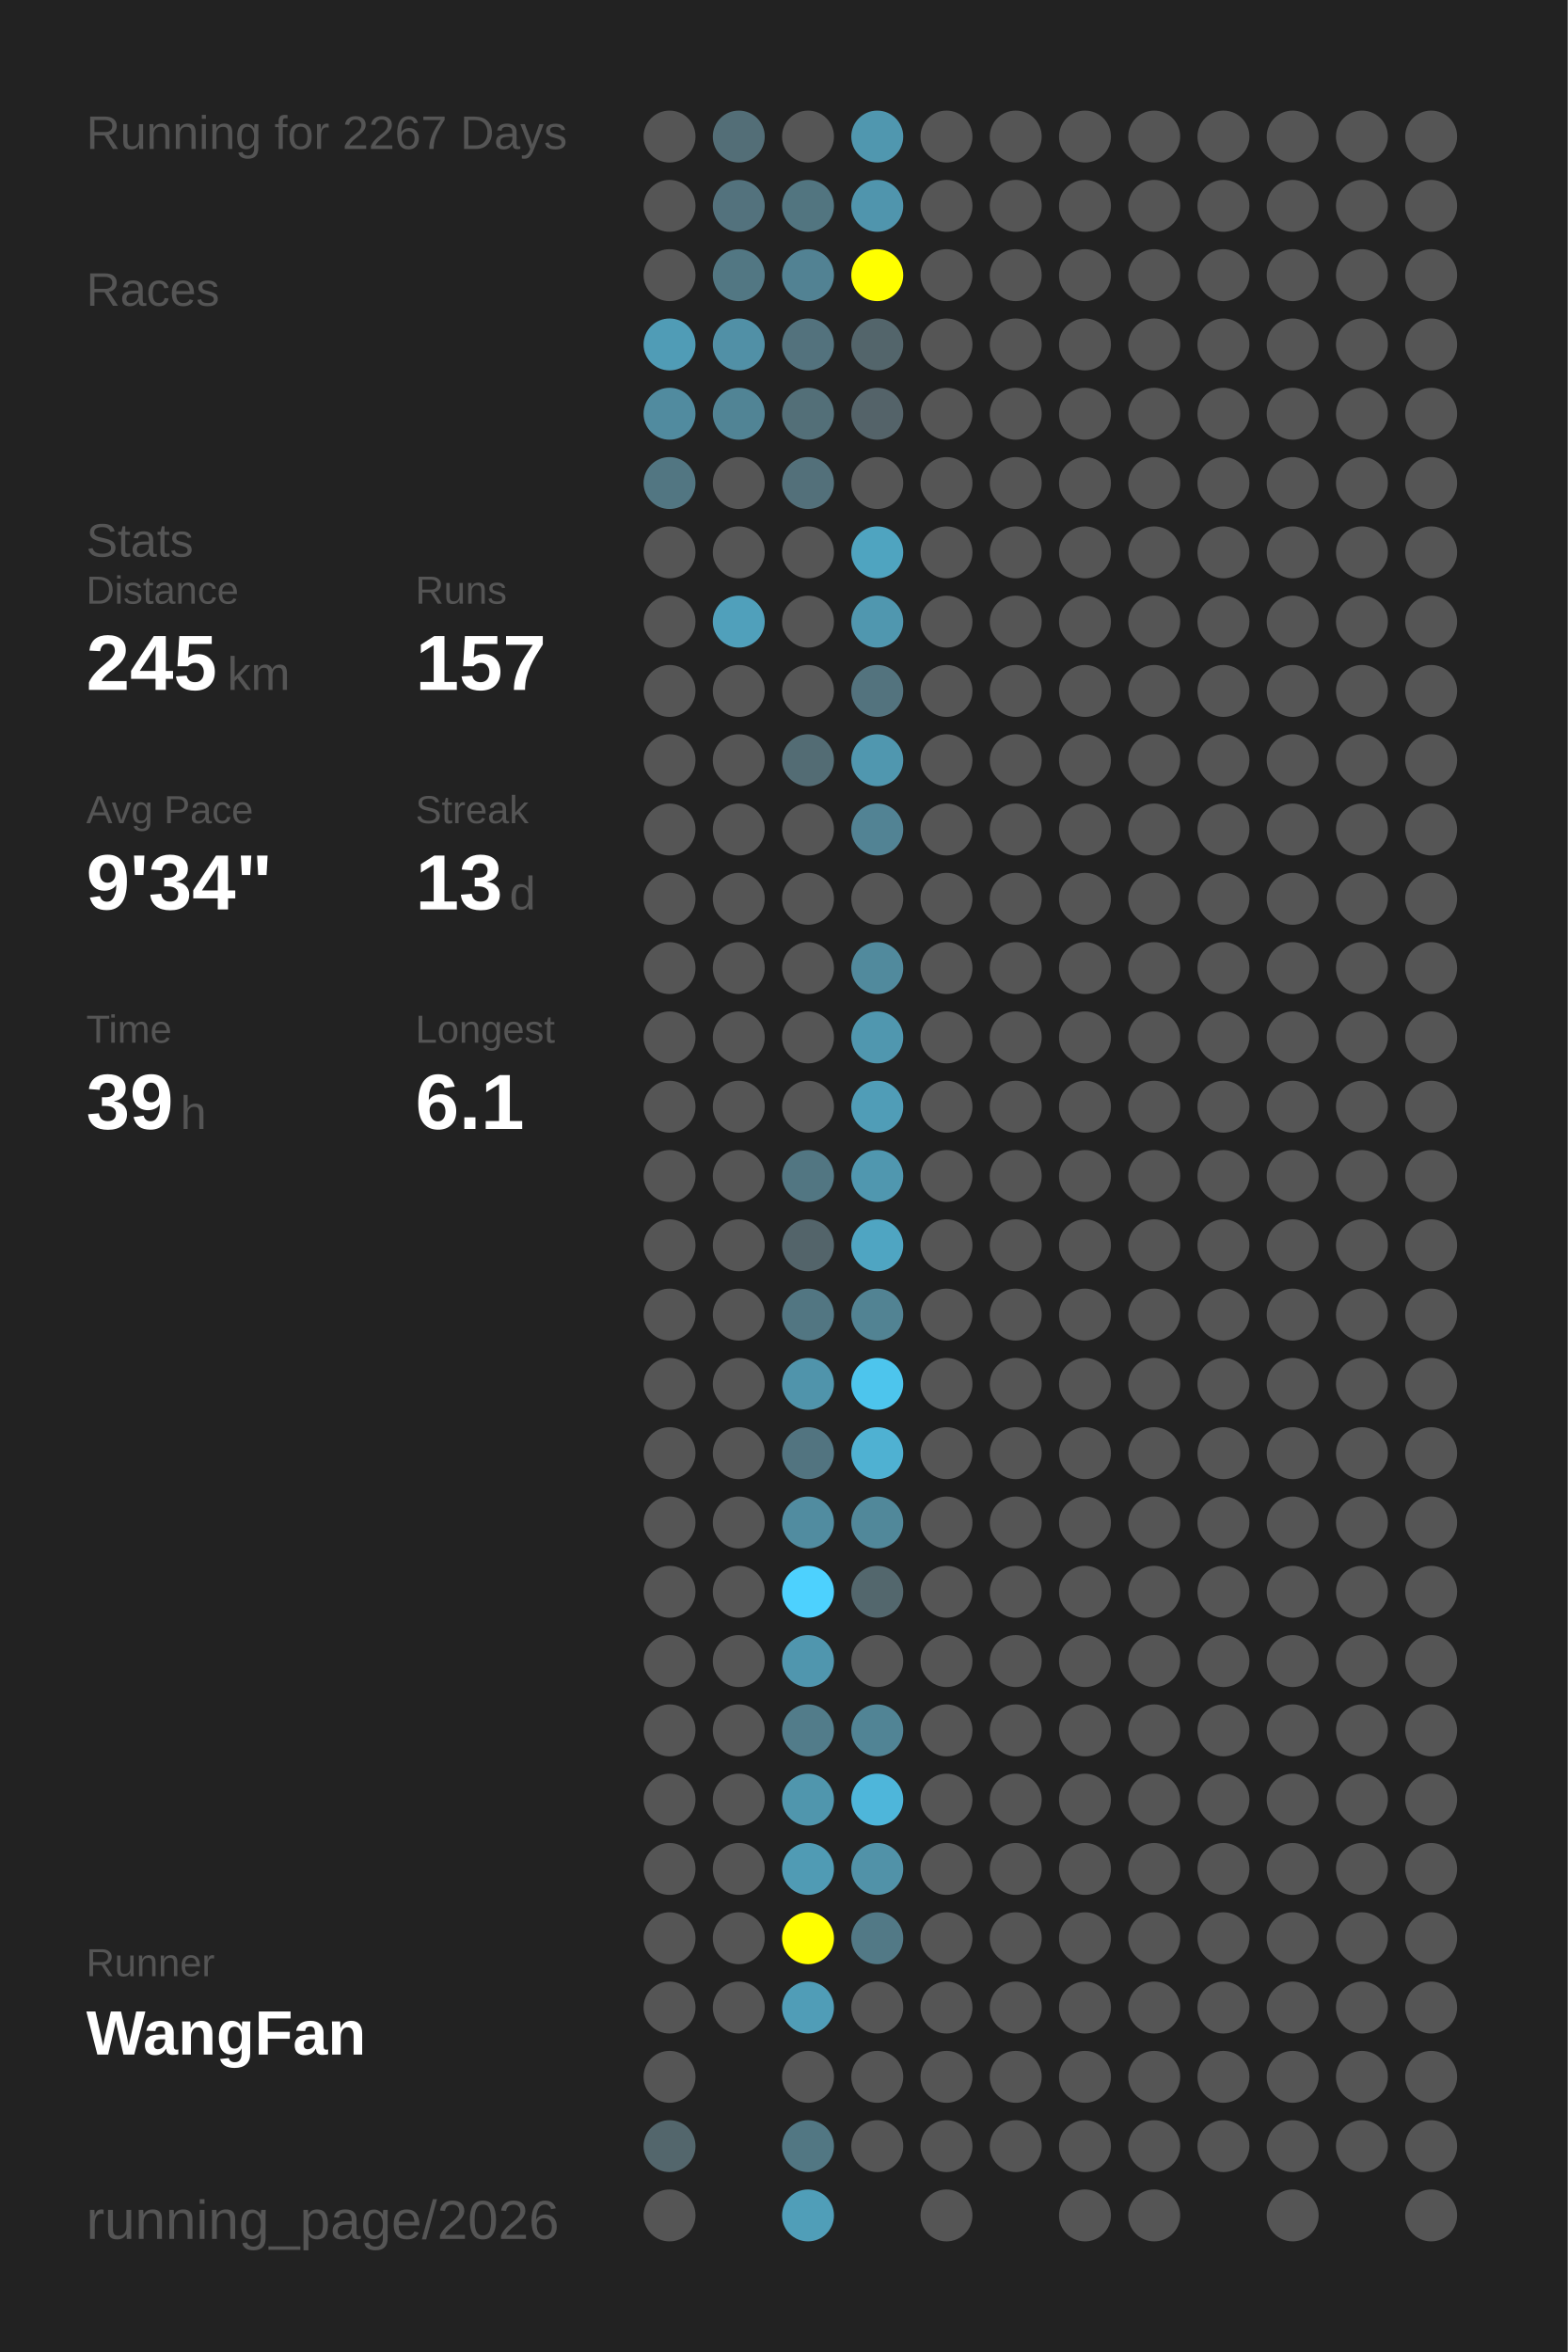
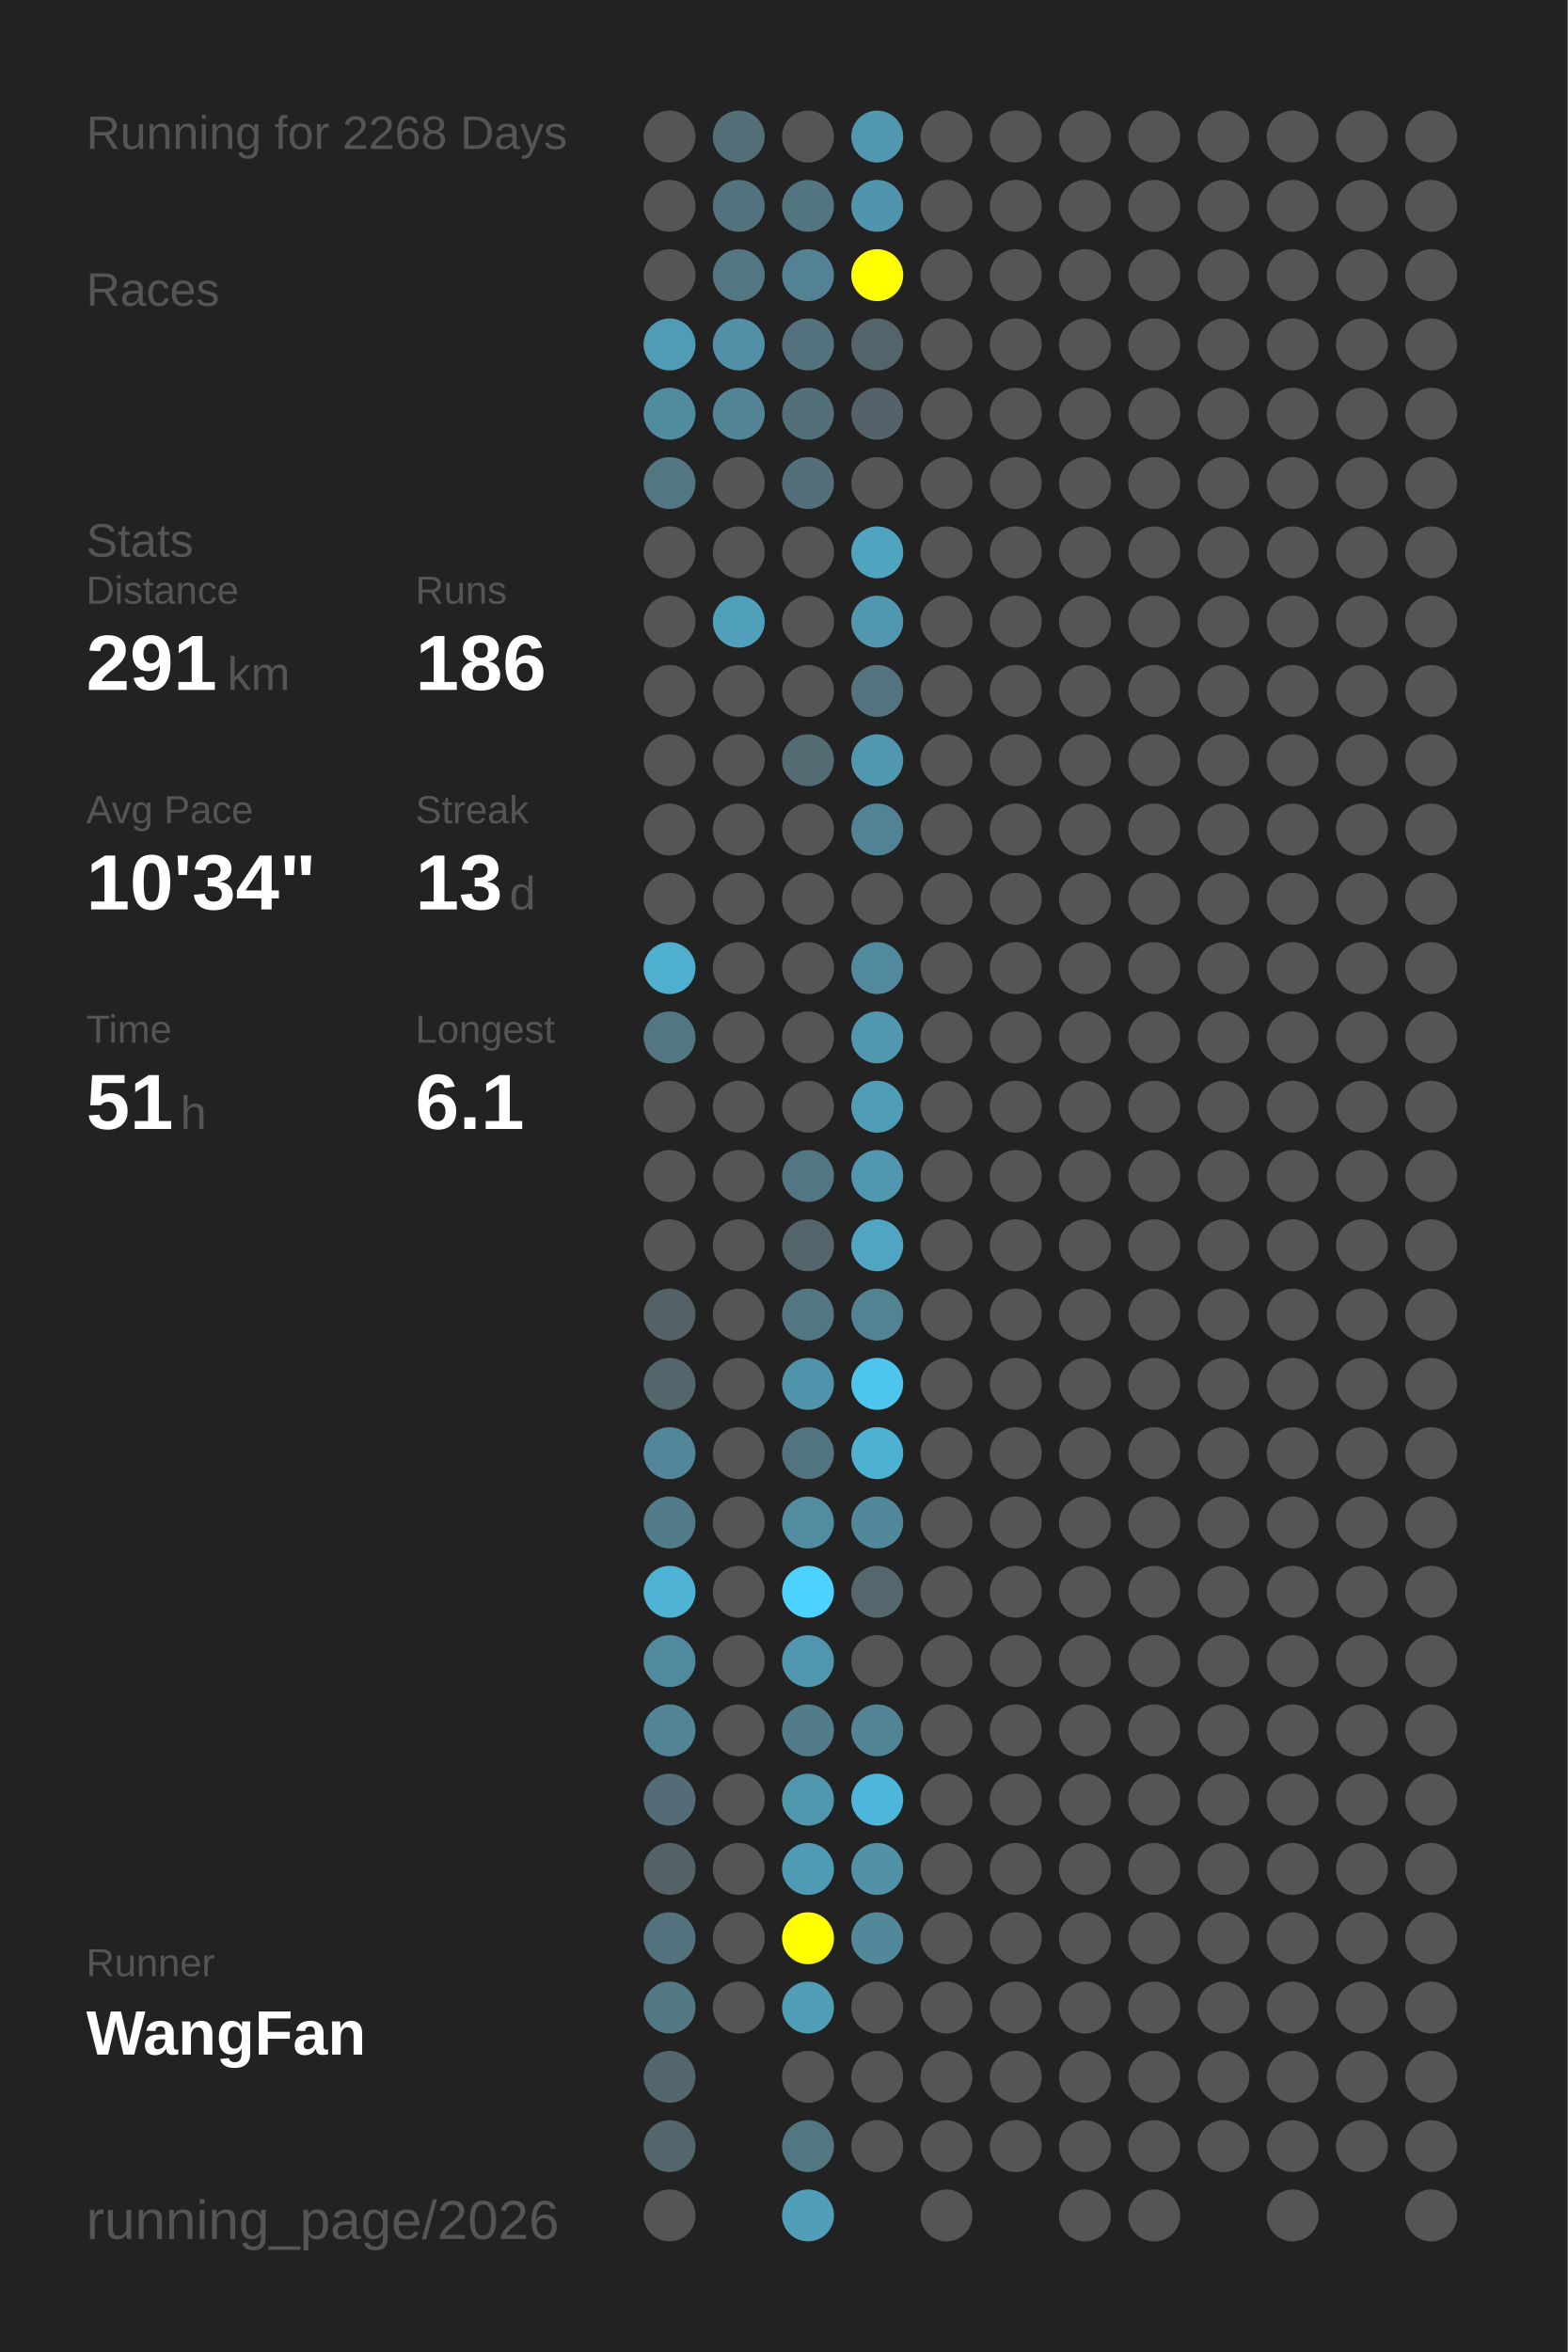
<svg xmlns="http://www.w3.org/2000/svg" baseProfile="full" height="300mm" version="1.1" viewBox="0,0,200,300" width="200mm">
  <defs />
  <rect fill="#222222" height="300" width="200" x="0" y="0" />
-   <text fill="#555555" style="font-size:6px; font-family:Arial;" x="11" y="19">Running for 2267 Days</text>
+   <text fill="#555555" style="font-size:6px; font-family:Arial;" x="11" y="19">Running for 2268 Days</text>
  <text fill="#555555" style="font-size:6px; font-family:Arial;" x="11" y="39">Races</text>
  <text fill="#555555" style="font-size:6px; font-family:Arial;" x="11" y="71">Stats</text>
  <text fill="#555555" style="font-size:5px; font-family:Arial;" x="11" y="77">Distance</text>
-   <text fill="#FFFFFF" style="font-size:10px; font-family:Arial; font-weight:bold;" x="11" y="88">245</text>
+   <text fill="#FFFFFF" style="font-size:10px; font-family:Arial; font-weight:bold;" x="11" y="88">291</text>
  <text fill="#555555" style="font-size:6px; font-family:Arial;" x="29" y="88">km</text>
  <text fill="#555555" style="font-size:5px; font-family:Arial;" x="53" y="77">Runs</text>
-   <text fill="#FFFFFF" style="font-size:10px; font-family:Arial; font-weight:bold;" x="53" y="88">157</text>
+   <text fill="#FFFFFF" style="font-size:10px; font-family:Arial; font-weight:bold;" x="53" y="88">186</text>
  <text fill="#555555" style="font-size:5px; font-family:Arial;" x="11" y="105">Avg Pace</text>
-   <text fill="#FFFFFF" style="font-size:10px; font-family:Arial; font-weight:bold;" x="11" y="116">9'34"</text>
+   <text fill="#FFFFFF" style="font-size:10px; font-family:Arial; font-weight:bold;" x="11" y="116">10'34"</text>
  <text fill="#555555" style="font-size:5px; font-family:Arial;" x="53" y="105">Streak</text>
  <text fill="#FFFFFF" style="font-size:10px; font-family:Arial; font-weight:bold;" x="53" y="116">13</text>
  <text fill="#555555" style="font-size:6px; font-family:Arial;" x="65" y="116">d</text>
  <text fill="#555555" style="font-size:5px; font-family:Arial;" x="11" y="133">Time</text>
-   <text fill="#FFFFFF" style="font-size:10px; font-family:Arial; font-weight:bold;" x="11" y="144">39</text>
+   <text fill="#FFFFFF" style="font-size:10px; font-family:Arial; font-weight:bold;" x="11" y="144">51</text>
  <text fill="#555555" style="font-size:6px; font-family:Arial;" x="23" y="144">h</text>
  <text fill="#555555" style="font-size:5px; font-family:Arial;" x="53" y="133">Longest</text>
  <text fill="#FFFFFF" style="font-size:10px; font-family:Arial; font-weight:bold;" x="53" y="144">6.1</text>
  <text fill="#555555" style="font-size:5px; font-family:Arial;" x="11" y="252.065">Runner</text>
  <text fill="#FFFFFF" style="font-size:8px; font-family:Arial; font-weight:bold;" x="11" y="262.065">WangFan</text>
  <text fill="#555555" style="font-size:7px; font-family:Arial;" x="11" y="285.581">running_page/2026</text>
  <circle cx="85.417" cy="17.419" fill="#555555" r="3.312" />
  <circle cx="85.417" cy="26.258" fill="#555555" r="3.312" />
  <circle cx="85.417" cy="35.097" fill="#555555" r="3.312" />
  <circle cx="85.417" cy="43.935" fill="#509cb6" r="3.312" />
  <circle cx="85.417" cy="52.774" fill="#518b9f" r="3.312" />
  <circle cx="85.417" cy="61.613" fill="#527682" r="3.312" />
  <circle cx="85.417" cy="70.452" fill="#555555" r="3.312" />
  <circle cx="85.417" cy="79.29" fill="#555555" r="3.312" />
  <circle cx="85.417" cy="88.129" fill="#555555" r="3.312" />
  <circle cx="85.417" cy="96.968" fill="#555555" r="3.312" />
  <circle cx="85.417" cy="105.806" fill="#555555" r="3.312" />
  <circle cx="85.417" cy="114.645" fill="#555555" r="3.312" />
-   <circle cx="85.417" cy="123.484" fill="#555555" r="3.312" />
-   <circle cx="85.417" cy="132.323" fill="#555555" r="3.312" />
+   <circle cx="85.417" cy="123.484" fill="#4fafcf" r="3.312" />
+   <circle cx="85.417" cy="132.323" fill="#527682" r="3.312" />
  <circle cx="85.417" cy="141.161" fill="#555555" r="3.312" />
  <circle cx="85.417" cy="150" fill="#555555" r="3.312" />
  <circle cx="85.417" cy="158.839" fill="#555555" r="3.312" />
-   <circle cx="85.417" cy="167.677" fill="#555555" r="3.312" />
-   <circle cx="85.417" cy="176.516" fill="#555555" r="3.312" />
-   <circle cx="85.417" cy="185.355" fill="#555555" r="3.312" />
-   <circle cx="85.417" cy="194.194" fill="#555555" r="3.312" />
-   <circle cx="85.417" cy="203.032" fill="#555555" r="3.312" />
-   <circle cx="85.417" cy="211.871" fill="#555555" r="3.312" />
-   <circle cx="85.417" cy="220.71" fill="#555555" r="3.312" />
-   <circle cx="85.417" cy="229.548" fill="#555555" r="3.312" />
-   <circle cx="85.417" cy="238.387" fill="#555555" r="3.312" />
-   <circle cx="85.417" cy="247.226" fill="#555555" r="3.312" />
-   <circle cx="85.417" cy="256.065" fill="#555555" r="3.312" />
-   <circle cx="85.417" cy="264.903" fill="#555555" r="3.312" />
+   <circle cx="85.417" cy="167.677" fill="#546166" r="3.312" />
+   <circle cx="85.417" cy="176.516" fill="#53666c" r="3.312" />
+   <circle cx="85.417" cy="185.355" fill="#518799" r="3.312" />
+   <circle cx="85.417" cy="194.194" fill="#527c8a" r="3.312" />
+   <circle cx="85.417" cy="203.032" fill="#4eb3d5" r="3.312" />
+   <circle cx="85.417" cy="211.871" fill="#518a9e" r="3.312" />
+   <circle cx="85.417" cy="220.71" fill="#518596" r="3.312" />
+   <circle cx="85.417" cy="229.548" fill="#536c75" r="3.312" />
+   <circle cx="85.417" cy="238.387" fill="#546267" r="3.312" />
+   <circle cx="85.417" cy="247.226" fill="#53727d" r="3.312" />
+   <circle cx="85.417" cy="256.065" fill="#527885" r="3.312" />
+   <circle cx="85.417" cy="264.903" fill="#53666d" r="3.312" />
  <circle cx="85.417" cy="273.742" fill="#53666c" r="3.312" />
  <circle cx="85.417" cy="282.581" fill="#555555" r="3.312" />
  <circle cx="94.25" cy="17.419" fill="#536e77" r="3.312" />
  <circle cx="94.25" cy="26.258" fill="#53727d" r="3.312" />
  <circle cx="94.25" cy="35.097" fill="#527783" r="3.312" />
  <circle cx="94.25" cy="43.935" fill="#5190a6" r="3.312" />
  <circle cx="94.25" cy="52.774" fill="#518495" r="3.312" />
  <circle cx="94.25" cy="61.613" fill="#555555" r="3.312" />
  <circle cx="94.25" cy="70.452" fill="#555555" r="3.312" />
  <circle cx="94.25" cy="79.29" fill="#50a0bb" r="3.312" />
  <circle cx="94.25" cy="88.129" fill="#555555" r="3.312" />
  <circle cx="94.25" cy="96.968" fill="#555555" r="3.312" />
  <circle cx="94.25" cy="105.806" fill="#555555" r="3.312" />
  <circle cx="94.25" cy="114.645" fill="#555555" r="3.312" />
  <circle cx="94.25" cy="123.484" fill="#555555" r="3.312" />
  <circle cx="94.25" cy="132.323" fill="#555555" r="3.312" />
  <circle cx="94.25" cy="141.161" fill="#555555" r="3.312" />
  <circle cx="94.25" cy="150" fill="#555555" r="3.312" />
  <circle cx="94.25" cy="158.839" fill="#555555" r="3.312" />
  <circle cx="94.25" cy="167.677" fill="#555555" r="3.312" />
  <circle cx="94.25" cy="176.516" fill="#555555" r="3.312" />
  <circle cx="94.25" cy="185.355" fill="#555555" r="3.312" />
  <circle cx="94.25" cy="194.194" fill="#555555" r="3.312" />
  <circle cx="94.25" cy="203.032" fill="#555555" r="3.312" />
  <circle cx="94.25" cy="211.871" fill="#555555" r="3.312" />
  <circle cx="94.25" cy="220.71" fill="#555555" r="3.312" />
  <circle cx="94.25" cy="229.548" fill="#555555" r="3.312" />
  <circle cx="94.25" cy="238.387" fill="#555555" r="3.312" />
  <circle cx="94.25" cy="247.226" fill="#555555" r="3.312" />
  <circle cx="94.25" cy="256.065" fill="#555555" r="3.312" />
  <circle cx="103.083" cy="17.419" fill="#555555" r="3.312" />
  <circle cx="103.083" cy="26.258" fill="#527580" r="3.312" />
  <circle cx="103.083" cy="35.097" fill="#528293" r="3.312" />
  <circle cx="103.083" cy="43.935" fill="#53727d" r="3.312" />
  <circle cx="103.083" cy="52.774" fill="#536f78" r="3.312" />
  <circle cx="103.083" cy="61.613" fill="#53707a" r="3.312" />
  <circle cx="103.083" cy="70.452" fill="#555555" r="3.312" />
  <circle cx="103.083" cy="79.29" fill="#555555" r="3.312" />
  <circle cx="103.083" cy="88.129" fill="#555555" r="3.312" />
  <circle cx="103.083" cy="96.968" fill="#536c74" r="3.312" />
  <circle cx="103.083" cy="105.806" fill="#555555" r="3.312" />
  <circle cx="103.083" cy="114.645" fill="#555555" r="3.312" />
  <circle cx="103.083" cy="123.484" fill="#555555" r="3.312" />
  <circle cx="103.083" cy="132.323" fill="#555555" r="3.312" />
  <circle cx="103.083" cy="141.161" fill="#555555" r="3.312" />
  <circle cx="103.083" cy="150" fill="#527682" r="3.312" />
  <circle cx="103.083" cy="158.839" fill="#53646a" r="3.312" />
  <circle cx="103.083" cy="167.677" fill="#527682" r="3.312" />
  <circle cx="103.083" cy="176.516" fill="#5094ab" r="3.312" />
  <circle cx="103.083" cy="185.355" fill="#527480" r="3.312" />
  <circle cx="103.083" cy="194.194" fill="#518ca0" r="3.312" />
  <circle cx="103.083" cy="203.032" fill="#4dd1fe" r="3.312" />
  <circle cx="103.083" cy="211.871" fill="#5096ae" r="3.312" />
  <circle cx="103.083" cy="220.71" fill="#527c8a" r="3.312" />
  <circle cx="103.083" cy="229.548" fill="#5096ad" r="3.312" />
  <circle cx="103.083" cy="238.387" fill="#509bb4" r="3.312" />
  <circle cx="103.083" cy="247.226" fill="#FFFF00" r="3.312" />
  <circle cx="103.083" cy="256.065" fill="#509db7" r="3.312" />
  <circle cx="103.083" cy="264.903" fill="#555555" r="3.312" />
  <circle cx="103.083" cy="273.742" fill="#527783" r="3.312" />
  <circle cx="103.083" cy="282.581" fill="#509eb8" r="3.312" />
  <circle cx="111.917" cy="17.419" fill="#5097af" r="3.312" />
  <circle cx="111.917" cy="26.258" fill="#5095ad" r="3.312" />
  <circle cx="111.917" cy="35.097" fill="#FFFF00" r="3.312" />
  <circle cx="111.917" cy="43.935" fill="#53656b" r="3.312" />
  <circle cx="111.917" cy="52.774" fill="#546369" r="3.312" />
  <circle cx="111.917" cy="61.613" fill="#555555" r="3.312" />
  <circle cx="111.917" cy="70.452" fill="#4fa4c0" r="3.312" />
  <circle cx="111.917" cy="79.29" fill="#5097af" r="3.312" />
  <circle cx="111.917" cy="88.129" fill="#53737e" r="3.312" />
  <circle cx="111.917" cy="96.968" fill="#5097af" r="3.312" />
  <circle cx="111.917" cy="105.806" fill="#528394" r="3.312" />
  <circle cx="111.917" cy="114.645" fill="#555555" r="3.312" />
  <circle cx="111.917" cy="123.484" fill="#518a9d" r="3.312" />
  <circle cx="111.917" cy="132.323" fill="#5097af" r="3.312" />
  <circle cx="111.917" cy="141.161" fill="#509db7" r="3.312" />
  <circle cx="111.917" cy="150" fill="#5097af" r="3.312" />
  <circle cx="111.917" cy="158.839" fill="#4fa5c2" r="3.312" />
  <circle cx="111.917" cy="167.677" fill="#528393" r="3.312" />
  <circle cx="111.917" cy="176.516" fill="#4dc5ed" r="3.312" />
  <circle cx="111.917" cy="185.355" fill="#4fb1d2" r="3.312" />
  <circle cx="111.917" cy="194.194" fill="#51889a" r="3.312" />
  <circle cx="111.917" cy="203.032" fill="#53676d" r="3.312" />
  <circle cx="111.917" cy="211.871" fill="#555555" r="3.312" />
  <circle cx="111.917" cy="220.71" fill="#518495" r="3.312" />
  <circle cx="111.917" cy="229.548" fill="#4eb6da" r="3.312" />
  <circle cx="111.917" cy="238.387" fill="#5192a8" r="3.312" />
-   <circle cx="111.917" cy="247.226" fill="#527986" r="3.312" />
+   <circle cx="111.917" cy="247.226" fill="#51889a" r="3.312" />
  <circle cx="111.917" cy="256.065" fill="#555555" r="3.312" />
  <circle cx="111.917" cy="264.903" fill="#555555" r="3.312" />
  <circle cx="111.917" cy="273.742" fill="#555555" r="3.312" />
  <circle cx="120.75" cy="17.419" fill="#555555" r="3.312" />
  <circle cx="120.75" cy="26.258" fill="#555555" r="3.312" />
  <circle cx="120.75" cy="35.097" fill="#555555" r="3.312" />
  <circle cx="120.75" cy="43.935" fill="#555555" r="3.312" />
  <circle cx="120.75" cy="52.774" fill="#555555" r="3.312" />
  <circle cx="120.75" cy="61.613" fill="#555555" r="3.312" />
  <circle cx="120.75" cy="70.452" fill="#555555" r="3.312" />
  <circle cx="120.75" cy="79.29" fill="#555555" r="3.312" />
  <circle cx="120.75" cy="88.129" fill="#555555" r="3.312" />
  <circle cx="120.75" cy="96.968" fill="#555555" r="3.312" />
  <circle cx="120.75" cy="105.806" fill="#555555" r="3.312" />
  <circle cx="120.75" cy="114.645" fill="#555555" r="3.312" />
  <circle cx="120.75" cy="123.484" fill="#555555" r="3.312" />
  <circle cx="120.75" cy="132.323" fill="#555555" r="3.312" />
  <circle cx="120.75" cy="141.161" fill="#555555" r="3.312" />
  <circle cx="120.75" cy="150" fill="#555555" r="3.312" />
  <circle cx="120.75" cy="158.839" fill="#555555" r="3.312" />
  <circle cx="120.75" cy="167.677" fill="#555555" r="3.312" />
  <circle cx="120.75" cy="176.516" fill="#555555" r="3.312" />
  <circle cx="120.75" cy="185.355" fill="#555555" r="3.312" />
  <circle cx="120.75" cy="194.194" fill="#555555" r="3.312" />
  <circle cx="120.75" cy="203.032" fill="#555555" r="3.312" />
  <circle cx="120.75" cy="211.871" fill="#555555" r="3.312" />
  <circle cx="120.75" cy="220.71" fill="#555555" r="3.312" />
  <circle cx="120.75" cy="229.548" fill="#555555" r="3.312" />
  <circle cx="120.75" cy="238.387" fill="#555555" r="3.312" />
  <circle cx="120.75" cy="247.226" fill="#555555" r="3.312" />
  <circle cx="120.75" cy="256.065" fill="#555555" r="3.312" />
  <circle cx="120.75" cy="264.903" fill="#555555" r="3.312" />
  <circle cx="120.75" cy="273.742" fill="#555555" r="3.312" />
  <circle cx="120.75" cy="282.581" fill="#555555" r="3.312" />
  <circle cx="129.583" cy="17.419" fill="#555555" r="3.312" />
  <circle cx="129.583" cy="26.258" fill="#555555" r="3.312" />
  <circle cx="129.583" cy="35.097" fill="#555555" r="3.312" />
  <circle cx="129.583" cy="43.935" fill="#555555" r="3.312" />
  <circle cx="129.583" cy="52.774" fill="#555555" r="3.312" />
  <circle cx="129.583" cy="61.613" fill="#555555" r="3.312" />
  <circle cx="129.583" cy="70.452" fill="#555555" r="3.312" />
  <circle cx="129.583" cy="79.29" fill="#555555" r="3.312" />
  <circle cx="129.583" cy="88.129" fill="#555555" r="3.312" />
  <circle cx="129.583" cy="96.968" fill="#555555" r="3.312" />
  <circle cx="129.583" cy="105.806" fill="#555555" r="3.312" />
  <circle cx="129.583" cy="114.645" fill="#555555" r="3.312" />
  <circle cx="129.583" cy="123.484" fill="#555555" r="3.312" />
  <circle cx="129.583" cy="132.323" fill="#555555" r="3.312" />
  <circle cx="129.583" cy="141.161" fill="#555555" r="3.312" />
  <circle cx="129.583" cy="150" fill="#555555" r="3.312" />
  <circle cx="129.583" cy="158.839" fill="#555555" r="3.312" />
  <circle cx="129.583" cy="167.677" fill="#555555" r="3.312" />
  <circle cx="129.583" cy="176.516" fill="#555555" r="3.312" />
  <circle cx="129.583" cy="185.355" fill="#555555" r="3.312" />
  <circle cx="129.583" cy="194.194" fill="#555555" r="3.312" />
  <circle cx="129.583" cy="203.032" fill="#555555" r="3.312" />
  <circle cx="129.583" cy="211.871" fill="#555555" r="3.312" />
  <circle cx="129.583" cy="220.71" fill="#555555" r="3.312" />
  <circle cx="129.583" cy="229.548" fill="#555555" r="3.312" />
  <circle cx="129.583" cy="238.387" fill="#555555" r="3.312" />
  <circle cx="129.583" cy="247.226" fill="#555555" r="3.312" />
  <circle cx="129.583" cy="256.065" fill="#555555" r="3.312" />
  <circle cx="129.583" cy="264.903" fill="#555555" r="3.312" />
  <circle cx="129.583" cy="273.742" fill="#555555" r="3.312" />
  <circle cx="138.417" cy="17.419" fill="#555555" r="3.312" />
  <circle cx="138.417" cy="26.258" fill="#555555" r="3.312" />
  <circle cx="138.417" cy="35.097" fill="#555555" r="3.312" />
  <circle cx="138.417" cy="43.935" fill="#555555" r="3.312" />
  <circle cx="138.417" cy="52.774" fill="#555555" r="3.312" />
  <circle cx="138.417" cy="61.613" fill="#555555" r="3.312" />
  <circle cx="138.417" cy="70.452" fill="#555555" r="3.312" />
  <circle cx="138.417" cy="79.29" fill="#555555" r="3.312" />
  <circle cx="138.417" cy="88.129" fill="#555555" r="3.312" />
  <circle cx="138.417" cy="96.968" fill="#555555" r="3.312" />
  <circle cx="138.417" cy="105.806" fill="#555555" r="3.312" />
  <circle cx="138.417" cy="114.645" fill="#555555" r="3.312" />
  <circle cx="138.417" cy="123.484" fill="#555555" r="3.312" />
  <circle cx="138.417" cy="132.323" fill="#555555" r="3.312" />
  <circle cx="138.417" cy="141.161" fill="#555555" r="3.312" />
  <circle cx="138.417" cy="150" fill="#555555" r="3.312" />
  <circle cx="138.417" cy="158.839" fill="#555555" r="3.312" />
  <circle cx="138.417" cy="167.677" fill="#555555" r="3.312" />
  <circle cx="138.417" cy="176.516" fill="#555555" r="3.312" />
  <circle cx="138.417" cy="185.355" fill="#555555" r="3.312" />
  <circle cx="138.417" cy="194.194" fill="#555555" r="3.312" />
  <circle cx="138.417" cy="203.032" fill="#555555" r="3.312" />
  <circle cx="138.417" cy="211.871" fill="#555555" r="3.312" />
  <circle cx="138.417" cy="220.71" fill="#555555" r="3.312" />
  <circle cx="138.417" cy="229.548" fill="#555555" r="3.312" />
  <circle cx="138.417" cy="238.387" fill="#555555" r="3.312" />
  <circle cx="138.417" cy="247.226" fill="#555555" r="3.312" />
  <circle cx="138.417" cy="256.065" fill="#555555" r="3.312" />
  <circle cx="138.417" cy="264.903" fill="#555555" r="3.312" />
  <circle cx="138.417" cy="273.742" fill="#555555" r="3.312" />
  <circle cx="138.417" cy="282.581" fill="#555555" r="3.312" />
  <circle cx="147.25" cy="17.419" fill="#555555" r="3.312" />
  <circle cx="147.25" cy="26.258" fill="#555555" r="3.312" />
  <circle cx="147.25" cy="35.097" fill="#555555" r="3.312" />
  <circle cx="147.25" cy="43.935" fill="#555555" r="3.312" />
  <circle cx="147.25" cy="52.774" fill="#555555" r="3.312" />
  <circle cx="147.25" cy="61.613" fill="#555555" r="3.312" />
  <circle cx="147.25" cy="70.452" fill="#555555" r="3.312" />
  <circle cx="147.25" cy="79.29" fill="#555555" r="3.312" />
  <circle cx="147.25" cy="88.129" fill="#555555" r="3.312" />
  <circle cx="147.25" cy="96.968" fill="#555555" r="3.312" />
  <circle cx="147.25" cy="105.806" fill="#555555" r="3.312" />
  <circle cx="147.25" cy="114.645" fill="#555555" r="3.312" />
  <circle cx="147.25" cy="123.484" fill="#555555" r="3.312" />
  <circle cx="147.25" cy="132.323" fill="#555555" r="3.312" />
  <circle cx="147.25" cy="141.161" fill="#555555" r="3.312" />
  <circle cx="147.25" cy="150" fill="#555555" r="3.312" />
  <circle cx="147.25" cy="158.839" fill="#555555" r="3.312" />
  <circle cx="147.25" cy="167.677" fill="#555555" r="3.312" />
  <circle cx="147.25" cy="176.516" fill="#555555" r="3.312" />
  <circle cx="147.25" cy="185.355" fill="#555555" r="3.312" />
  <circle cx="147.25" cy="194.194" fill="#555555" r="3.312" />
  <circle cx="147.25" cy="203.032" fill="#555555" r="3.312" />
  <circle cx="147.25" cy="211.871" fill="#555555" r="3.312" />
  <circle cx="147.25" cy="220.71" fill="#555555" r="3.312" />
  <circle cx="147.25" cy="229.548" fill="#555555" r="3.312" />
  <circle cx="147.25" cy="238.387" fill="#555555" r="3.312" />
  <circle cx="147.25" cy="247.226" fill="#555555" r="3.312" />
  <circle cx="147.25" cy="256.065" fill="#555555" r="3.312" />
  <circle cx="147.25" cy="264.903" fill="#555555" r="3.312" />
  <circle cx="147.25" cy="273.742" fill="#555555" r="3.312" />
  <circle cx="147.25" cy="282.581" fill="#555555" r="3.312" />
  <circle cx="156.083" cy="17.419" fill="#555555" r="3.312" />
  <circle cx="156.083" cy="26.258" fill="#555555" r="3.312" />
  <circle cx="156.083" cy="35.097" fill="#555555" r="3.312" />
  <circle cx="156.083" cy="43.935" fill="#555555" r="3.312" />
  <circle cx="156.083" cy="52.774" fill="#555555" r="3.312" />
  <circle cx="156.083" cy="61.613" fill="#555555" r="3.312" />
  <circle cx="156.083" cy="70.452" fill="#555555" r="3.312" />
  <circle cx="156.083" cy="79.29" fill="#555555" r="3.312" />
  <circle cx="156.083" cy="88.129" fill="#555555" r="3.312" />
  <circle cx="156.083" cy="96.968" fill="#555555" r="3.312" />
  <circle cx="156.083" cy="105.806" fill="#555555" r="3.312" />
  <circle cx="156.083" cy="114.645" fill="#555555" r="3.312" />
  <circle cx="156.083" cy="123.484" fill="#555555" r="3.312" />
  <circle cx="156.083" cy="132.323" fill="#555555" r="3.312" />
  <circle cx="156.083" cy="141.161" fill="#555555" r="3.312" />
  <circle cx="156.083" cy="150" fill="#555555" r="3.312" />
  <circle cx="156.083" cy="158.839" fill="#555555" r="3.312" />
  <circle cx="156.083" cy="167.677" fill="#555555" r="3.312" />
  <circle cx="156.083" cy="176.516" fill="#555555" r="3.312" />
  <circle cx="156.083" cy="185.355" fill="#555555" r="3.312" />
  <circle cx="156.083" cy="194.194" fill="#555555" r="3.312" />
  <circle cx="156.083" cy="203.032" fill="#555555" r="3.312" />
  <circle cx="156.083" cy="211.871" fill="#555555" r="3.312" />
  <circle cx="156.083" cy="220.71" fill="#555555" r="3.312" />
  <circle cx="156.083" cy="229.548" fill="#555555" r="3.312" />
  <circle cx="156.083" cy="238.387" fill="#555555" r="3.312" />
  <circle cx="156.083" cy="247.226" fill="#555555" r="3.312" />
  <circle cx="156.083" cy="256.065" fill="#555555" r="3.312" />
  <circle cx="156.083" cy="264.903" fill="#555555" r="3.312" />
  <circle cx="156.083" cy="273.742" fill="#555555" r="3.312" />
  <circle cx="164.917" cy="17.419" fill="#555555" r="3.312" />
  <circle cx="164.917" cy="26.258" fill="#555555" r="3.312" />
  <circle cx="164.917" cy="35.097" fill="#555555" r="3.312" />
  <circle cx="164.917" cy="43.935" fill="#555555" r="3.312" />
  <circle cx="164.917" cy="52.774" fill="#555555" r="3.312" />
  <circle cx="164.917" cy="61.613" fill="#555555" r="3.312" />
  <circle cx="164.917" cy="70.452" fill="#555555" r="3.312" />
  <circle cx="164.917" cy="79.29" fill="#555555" r="3.312" />
  <circle cx="164.917" cy="88.129" fill="#555555" r="3.312" />
  <circle cx="164.917" cy="96.968" fill="#555555" r="3.312" />
  <circle cx="164.917" cy="105.806" fill="#555555" r="3.312" />
  <circle cx="164.917" cy="114.645" fill="#555555" r="3.312" />
  <circle cx="164.917" cy="123.484" fill="#555555" r="3.312" />
  <circle cx="164.917" cy="132.323" fill="#555555" r="3.312" />
  <circle cx="164.917" cy="141.161" fill="#555555" r="3.312" />
  <circle cx="164.917" cy="150" fill="#555555" r="3.312" />
  <circle cx="164.917" cy="158.839" fill="#555555" r="3.312" />
  <circle cx="164.917" cy="167.677" fill="#555555" r="3.312" />
  <circle cx="164.917" cy="176.516" fill="#555555" r="3.312" />
  <circle cx="164.917" cy="185.355" fill="#555555" r="3.312" />
  <circle cx="164.917" cy="194.194" fill="#555555" r="3.312" />
  <circle cx="164.917" cy="203.032" fill="#555555" r="3.312" />
  <circle cx="164.917" cy="211.871" fill="#555555" r="3.312" />
  <circle cx="164.917" cy="220.71" fill="#555555" r="3.312" />
  <circle cx="164.917" cy="229.548" fill="#555555" r="3.312" />
  <circle cx="164.917" cy="238.387" fill="#555555" r="3.312" />
  <circle cx="164.917" cy="247.226" fill="#555555" r="3.312" />
  <circle cx="164.917" cy="256.065" fill="#555555" r="3.312" />
  <circle cx="164.917" cy="264.903" fill="#555555" r="3.312" />
  <circle cx="164.917" cy="273.742" fill="#555555" r="3.312" />
  <circle cx="164.917" cy="282.581" fill="#555555" r="3.312" />
  <circle cx="173.75" cy="17.419" fill="#555555" r="3.312" />
  <circle cx="173.75" cy="26.258" fill="#555555" r="3.312" />
  <circle cx="173.75" cy="35.097" fill="#555555" r="3.312" />
  <circle cx="173.75" cy="43.935" fill="#555555" r="3.312" />
  <circle cx="173.75" cy="52.774" fill="#555555" r="3.312" />
  <circle cx="173.75" cy="61.613" fill="#555555" r="3.312" />
  <circle cx="173.75" cy="70.452" fill="#555555" r="3.312" />
  <circle cx="173.75" cy="79.29" fill="#555555" r="3.312" />
  <circle cx="173.75" cy="88.129" fill="#555555" r="3.312" />
  <circle cx="173.75" cy="96.968" fill="#555555" r="3.312" />
  <circle cx="173.75" cy="105.806" fill="#555555" r="3.312" />
  <circle cx="173.75" cy="114.645" fill="#555555" r="3.312" />
  <circle cx="173.75" cy="123.484" fill="#555555" r="3.312" />
  <circle cx="173.75" cy="132.323" fill="#555555" r="3.312" />
  <circle cx="173.75" cy="141.161" fill="#555555" r="3.312" />
  <circle cx="173.75" cy="150" fill="#555555" r="3.312" />
  <circle cx="173.75" cy="158.839" fill="#555555" r="3.312" />
  <circle cx="173.75" cy="167.677" fill="#555555" r="3.312" />
  <circle cx="173.75" cy="176.516" fill="#555555" r="3.312" />
  <circle cx="173.75" cy="185.355" fill="#555555" r="3.312" />
  <circle cx="173.75" cy="194.194" fill="#555555" r="3.312" />
  <circle cx="173.75" cy="203.032" fill="#555555" r="3.312" />
  <circle cx="173.75" cy="211.871" fill="#555555" r="3.312" />
  <circle cx="173.75" cy="220.71" fill="#555555" r="3.312" />
  <circle cx="173.75" cy="229.548" fill="#555555" r="3.312" />
  <circle cx="173.75" cy="238.387" fill="#555555" r="3.312" />
  <circle cx="173.75" cy="247.226" fill="#555555" r="3.312" />
  <circle cx="173.75" cy="256.065" fill="#555555" r="3.312" />
  <circle cx="173.75" cy="264.903" fill="#555555" r="3.312" />
  <circle cx="173.75" cy="273.742" fill="#555555" r="3.312" />
  <circle cx="182.583" cy="17.419" fill="#555555" r="3.312" />
  <circle cx="182.583" cy="26.258" fill="#555555" r="3.312" />
  <circle cx="182.583" cy="35.097" fill="#555555" r="3.312" />
  <circle cx="182.583" cy="43.935" fill="#555555" r="3.312" />
  <circle cx="182.583" cy="52.774" fill="#555555" r="3.312" />
  <circle cx="182.583" cy="61.613" fill="#555555" r="3.312" />
  <circle cx="182.583" cy="70.452" fill="#555555" r="3.312" />
  <circle cx="182.583" cy="79.29" fill="#555555" r="3.312" />
  <circle cx="182.583" cy="88.129" fill="#555555" r="3.312" />
  <circle cx="182.583" cy="96.968" fill="#555555" r="3.312" />
  <circle cx="182.583" cy="105.806" fill="#555555" r="3.312" />
  <circle cx="182.583" cy="114.645" fill="#555555" r="3.312" />
  <circle cx="182.583" cy="123.484" fill="#555555" r="3.312" />
  <circle cx="182.583" cy="132.323" fill="#555555" r="3.312" />
  <circle cx="182.583" cy="141.161" fill="#555555" r="3.312" />
  <circle cx="182.583" cy="150" fill="#555555" r="3.312" />
  <circle cx="182.583" cy="158.839" fill="#555555" r="3.312" />
  <circle cx="182.583" cy="167.677" fill="#555555" r="3.312" />
  <circle cx="182.583" cy="176.516" fill="#555555" r="3.312" />
  <circle cx="182.583" cy="185.355" fill="#555555" r="3.312" />
  <circle cx="182.583" cy="194.194" fill="#555555" r="3.312" />
  <circle cx="182.583" cy="203.032" fill="#555555" r="3.312" />
  <circle cx="182.583" cy="211.871" fill="#555555" r="3.312" />
  <circle cx="182.583" cy="220.71" fill="#555555" r="3.312" />
  <circle cx="182.583" cy="229.548" fill="#555555" r="3.312" />
  <circle cx="182.583" cy="238.387" fill="#555555" r="3.312" />
  <circle cx="182.583" cy="247.226" fill="#555555" r="3.312" />
  <circle cx="182.583" cy="256.065" fill="#555555" r="3.312" />
  <circle cx="182.583" cy="264.903" fill="#555555" r="3.312" />
  <circle cx="182.583" cy="273.742" fill="#555555" r="3.312" />
  <circle cx="182.583" cy="282.581" fill="#555555" r="3.312" />
</svg>
